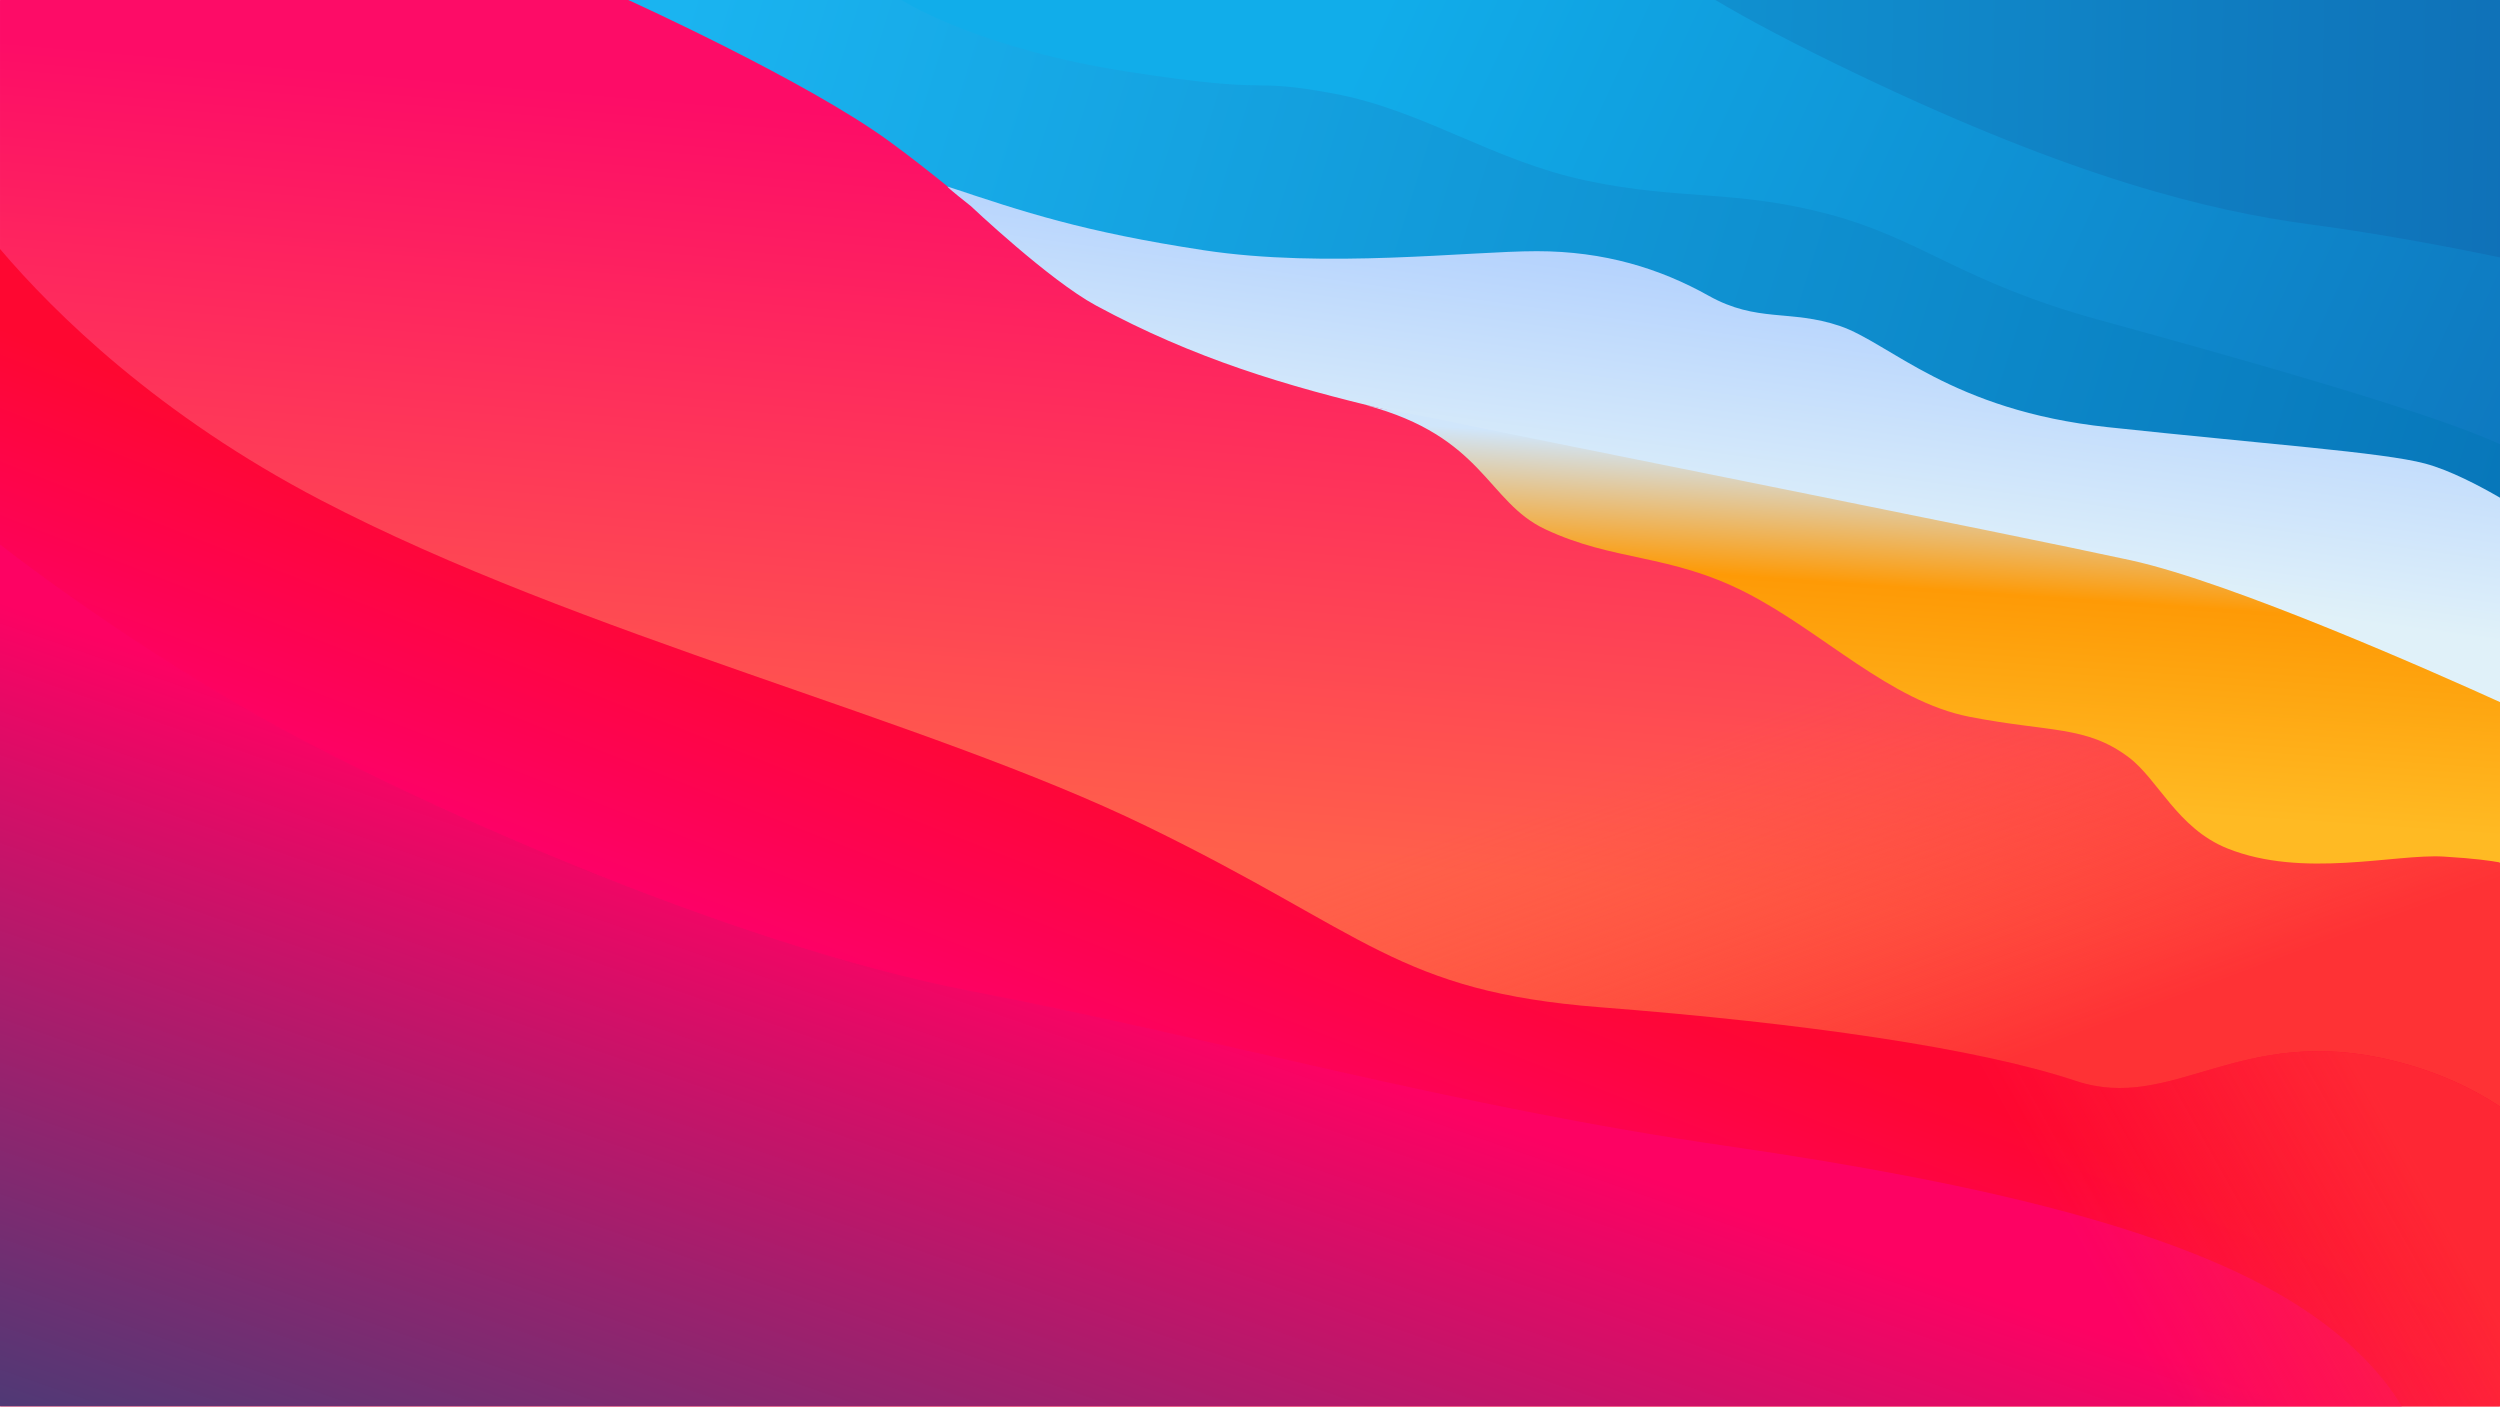
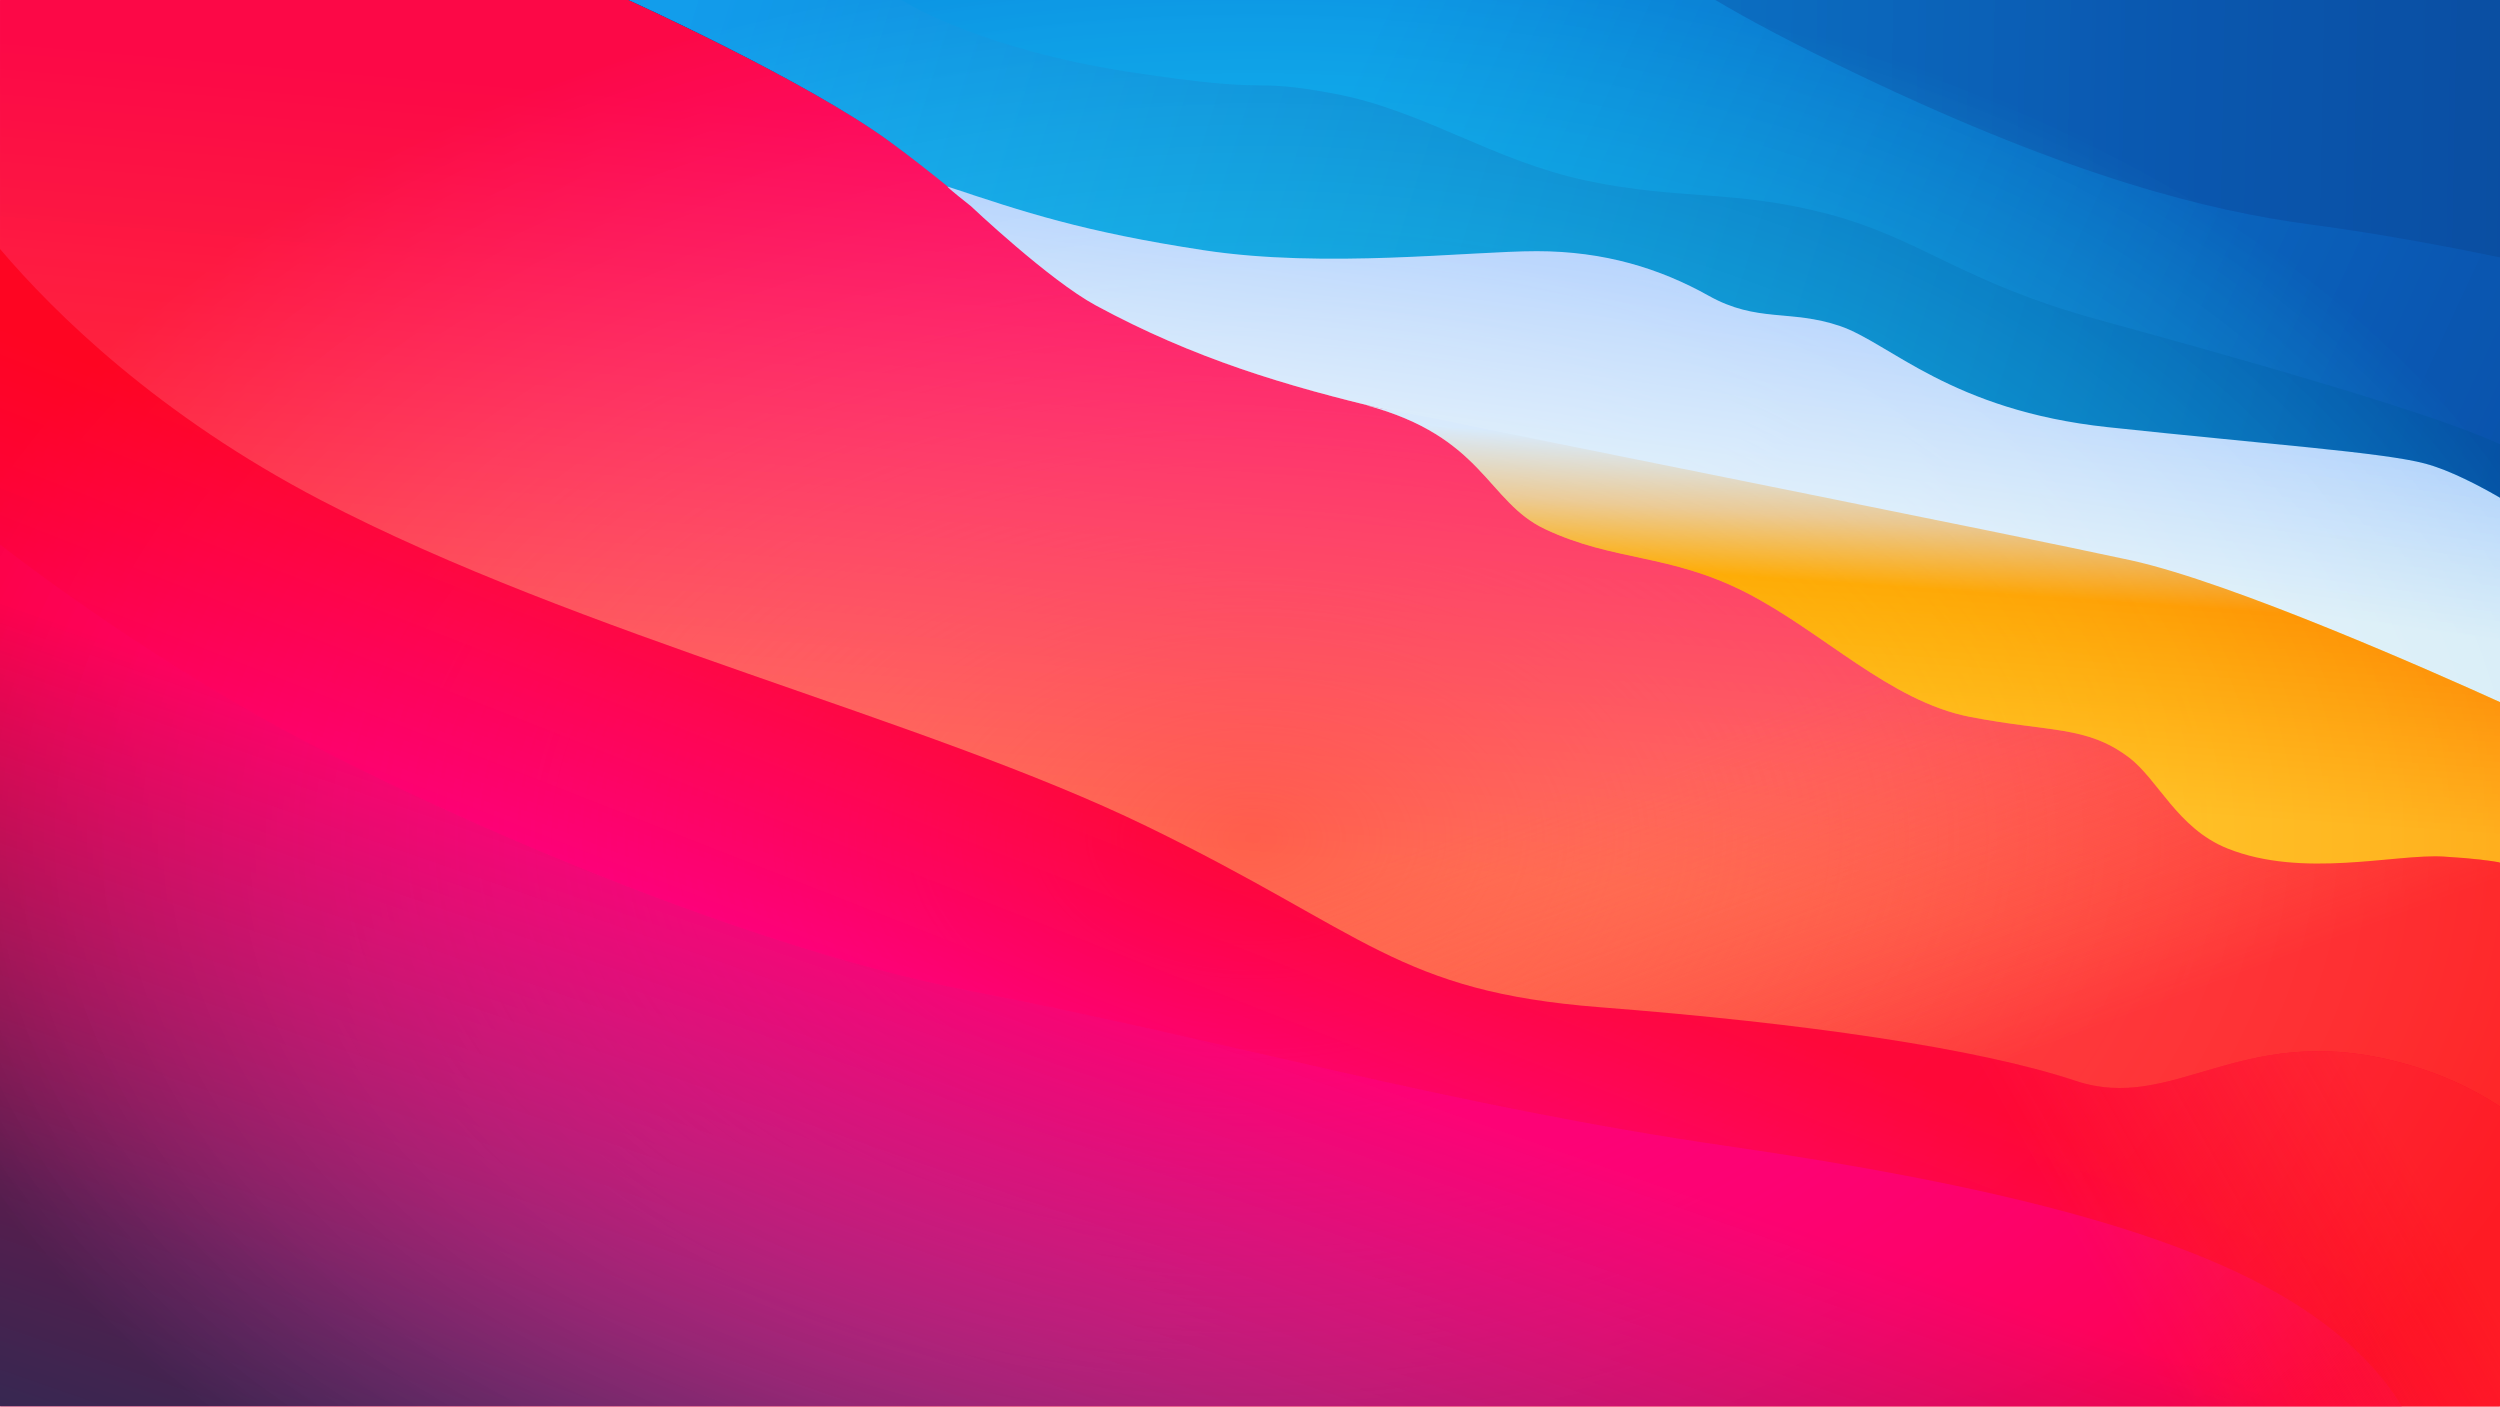
<svg xmlns="http://www.w3.org/2000/svg" xmlns:xlink="http://www.w3.org/1999/xlink" width="1920" height="1080" viewBox="0 0 508 285.75" version="1.1" id="svg8">
  <defs id="defs2">
    <linearGradient id="linearGradient1113">
      <stop style="stop-color:#ffffff;stop-opacity:1" offset="0" id="stop1109" />
      <stop style="stop-color:#000000;stop-opacity:1" offset="1" id="stop1111" />
    </linearGradient>
    <linearGradient id="linearGradient884">
      <stop style="stop-color:#fe3235;stop-opacity:1;" offset="0" id="stop880" />
      <stop style="stop-color:#fe3235;stop-opacity:0" offset="1" id="stop882" />
    </linearGradient>
    <linearGradient id="linearGradient993">
      <stop id="stop989" offset="0" style="stop-color:#fe3235;stop-opacity:1" />
      <stop id="stop991" offset="1" style="stop-color:#ff5637;stop-opacity:0" />
    </linearGradient>
    <linearGradient id="linearGradient981">
      <stop style="stop-color:#493b76;stop-opacity:1" offset="0" id="stop977" />
      <stop style="stop-color:#fd0263;stop-opacity:1" offset="1" id="stop979" />
    </linearGradient>
    <linearGradient id="linearGradient920">
      <stop style="stop-color:#fd0168;stop-opacity:1" offset="0" id="stop916" />
      <stop style="stop-color:#fe0731;stop-opacity:1" offset="1" id="stop918" />
    </linearGradient>
    <linearGradient id="linearGradient912">
      <stop style="stop-color:#0f70b7;stop-opacity:1" offset="0" id="stop908" />
      <stop style="stop-color:#1092d1;stop-opacity:1" offset="1" id="stop910" />
    </linearGradient>
    <linearGradient id="linearGradient904">
      <stop style="stop-color:#0d73bb;stop-opacity:1" offset="0" id="stop900" />
      <stop style="stop-color:#11adea;stop-opacity:1" offset="1" id="stop902" />
    </linearGradient>
    <linearGradient id="linearGradient896">
      <stop style="stop-color:#0776b9;stop-opacity:1" offset="0" id="stop892" />
      <stop style="stop-color:#1ab4f0;stop-opacity:1" offset="1" id="stop894" />
    </linearGradient>
    <linearGradient id="linearGradient883">
      <stop style="stop-color:#e0f1f9;stop-opacity:1" offset="0" id="stop879" />
      <stop style="stop-color:#b1d0fe;stop-opacity:1" offset="1" id="stop881" />
    </linearGradient>
    <linearGradient id="linearGradient875">
      <stop style="stop-color:#ffba23;stop-opacity:1" offset="0" id="stop871" />
      <stop id="stop1010" offset="0.618" style="stop-color:#fe9a06;stop-opacity:1" />
      <stop style="stop-color:#d0e6fb;stop-opacity:1" offset="1" id="stop873" />
    </linearGradient>
    <linearGradient id="linearGradient867">
      <stop style="stop-color:#ff604b;stop-opacity:1" offset="0" id="stop863" />
      <stop style="stop-color:#fd0c67;stop-opacity:1" offset="1" id="stop865" />
    </linearGradient>
    <linearGradient xlink:href="#linearGradient875" id="linearGradient877" x1="182.641" y1="128.457" x2="188.925" y2="37.452" gradientUnits="userSpaceOnUse" gradientTransform="translate(1166.3,-456.5031)" />
    <linearGradient xlink:href="#linearGradient883" id="linearGradient885" x1="130.783" y1="57.603" x2="141.188" y2="-17.656" gradientUnits="userSpaceOnUse" gradientTransform="matrix(3.779528,0,0,3.779528,4408.061,-1725.366)" />
    <linearGradient xlink:href="#linearGradient896" id="linearGradient898" x1="1317.594" y1="194.895" x2="-550.495" y2="-387.512" gradientUnits="userSpaceOnUse" gradientTransform="translate(1267.267,330.0105)" />
    <linearGradient xlink:href="#linearGradient904" id="linearGradient906" x1="379.437" y1="46.942" x2="48.459" y2="-107.12" gradientUnits="userSpaceOnUse" gradientTransform="matrix(3.779528,0,0,3.779528,1267.266,330.0133)" />
    <linearGradient xlink:href="#linearGradient912" id="linearGradient914" x1="352.321" y1="-62.434" x2="118.901" y2="-66.848" gradientUnits="userSpaceOnUse" gradientTransform="translate(1166.3,-456.5031)" />
    <linearGradient xlink:href="#linearGradient920" id="linearGradient922" x1="-9.904" y1="216.107" x2="19.694" y2="140.661" gradientUnits="userSpaceOnUse" gradientTransform="translate(1166.3,-456.5031)" />
    <linearGradient xlink:href="#linearGradient867" id="linearGradient965" gradientUnits="userSpaceOnUse" x1="-43.428" y1="140.2" x2="-26.875" y2="-49.675" gradientTransform="translate(1166.3,-456.5031)" />
    <linearGradient xlink:href="#linearGradient981" id="linearGradient983" x1="3553.76" y1="-441.58" x2="3818.895" y2="-1203.467" gradientUnits="userSpaceOnUse" />
    <linearGradient xlink:href="#linearGradient993" id="linearGradient987" gradientUnits="userSpaceOnUse" gradientTransform="translate(1166.3,-456.5031)" x1="166.314" y1="215.823" x2="127.543" y2="111.195" />
    <linearGradient xlink:href="#linearGradient884" id="linearGradient886" x1="1476.021" y1="-245.546" x2="1397.335" y2="-201.124" gradientUnits="userSpaceOnUse" />
    <filter height="1.076" width="1.043" y="-0.038" x="-0.021" style="color-interpolation-filters:sRGB" id="filter1045">
      <feGaussianBlur stdDeviation="6 6" result="blur" id="feGaussianBlur1039" />
      <feColorMatrix values="1 0 0 0 0 0 1 0 0 0 0 0 1 0 0 0 0 0 50 0 " result="colormatrix" id="feColorMatrix1041" />
      <feComposite in="colormatrix" in2="SourceGraphic" operator="in" id="feComposite1043" />
    </filter>
    <mask maskUnits="userSpaceOnUse" id="mask3514">
      <rect style="fill:url(#linearGradient3518);fill-opacity:1;stroke-width:0.397;stroke-linecap:round;stroke-linejoin:round;paint-order:fill markers stroke" id="rect3516" width="677.333" height="381" x="831.002" y="-543.819" rx="0.529" ry="0.265" />
    </mask>
    <linearGradient xlink:href="#linearGradient1113" id="linearGradient3518" gradientUnits="userSpaceOnUse" gradientTransform="translate(0,-1.1458334e-5)" x1="994.892" y1="-353.319" x2="1116.198" y2="-402.711" />
    <linearGradient xlink:href="#linearGradient867" id="linearGradient941" gradientUnits="userSpaceOnUse" gradientTransform="translate(1166.3,-456.5031)" x1="-43.428" y1="140.2" x2="-26.875" y2="-49.675" />
    <linearGradient xlink:href="#linearGradient993" id="linearGradient943" gradientUnits="userSpaceOnUse" gradientTransform="translate(1166.3,-456.5031)" x1="166.314" y1="215.823" x2="127.543" y2="111.195" />
    <linearGradient xlink:href="#linearGradient920" id="linearGradient945" gradientUnits="userSpaceOnUse" gradientTransform="translate(1166.3,-456.5031)" x1="-9.904" y1="216.107" x2="19.694" y2="140.661" />
    <linearGradient xlink:href="#linearGradient896" id="linearGradient947" gradientUnits="userSpaceOnUse" gradientTransform="translate(1267.267,330.0105)" x1="1317.594" y1="194.895" x2="-550.495" y2="-387.512" />
    <linearGradient xlink:href="#linearGradient883" id="linearGradient949" gradientUnits="userSpaceOnUse" gradientTransform="matrix(3.779528,0,0,3.779528,4408.061,-1725.366)" x1="130.783" y1="57.603" x2="141.188" y2="-17.656" />
    <linearGradient xlink:href="#linearGradient904" id="linearGradient951" gradientUnits="userSpaceOnUse" gradientTransform="matrix(3.779528,0,0,3.779528,1267.266,330.0133)" x1="379.437" y1="46.942" x2="48.459" y2="-107.12" />
    <linearGradient xlink:href="#linearGradient912" id="linearGradient953" gradientUnits="userSpaceOnUse" gradientTransform="translate(1166.3,-456.5031)" x1="352.321" y1="-62.434" x2="118.901" y2="-66.848" />
    <linearGradient xlink:href="#linearGradient875" id="linearGradient955" gradientUnits="userSpaceOnUse" gradientTransform="translate(1166.3,-456.5031)" x1="182.641" y1="128.457" x2="188.925" y2="37.452" />
    <linearGradient xlink:href="#linearGradient981" id="linearGradient957" gradientUnits="userSpaceOnUse" x1="3553.76" y1="-441.58" x2="3818.895" y2="-1203.467" />
    <linearGradient xlink:href="#linearGradient884" id="linearGradient959" gradientUnits="userSpaceOnUse" x1="1476.021" y1="-245.546" x2="1397.335" y2="-201.124" />
+     <radialGradient xlink:href="#linearGradient1105" id="radialGradient1107" cx="962.003" cy="698.778" fx="962.003" fy="698.778" r="960" gradientTransform="matrix(0.29195,0,0,0.1864614,804.7297,-503.76)" gradientUnits="userSpaceOnUse" />
+     <linearGradient id="linearGradient1105">
+       <stop style="stop-color:#ffffff;stop-opacity:0" offset="0" id="stop1101" />
+       <stop style="stop-color:#585858;stop-opacity:1" offset="1" id="stop1103" />
+     </linearGradient>
  </defs>
  <g id="layer1">
    <g id="g1021" transform="translate(-831.0016,543.8184)">
      <g id="g939" transform="matrix(0.7499998,0,0,0.7499998,207.7507,-135.9549)">
        <g id="g884">
          <rect ry="0.08" y="-543.819" x="831.002" height="381" width="677.333" id="rect24" style="fill:url(#linearGradient941);fill-opacity:1;stroke-width:0.293;stroke-linecap:round;stroke-linejoin:round;paint-order:stroke fill markers" />
          <rect style="fill:url(#linearGradient943);fill-opacity:1;stroke-width:0.293;stroke-linecap:round;stroke-linejoin:round;paint-order:stroke fill markers" id="rect985" width="677.333" height="381" x="831.002" y="-543.819" ry="0.08" />
          <path d="m 831.002,-476.358 v 313.42 c 0,0.066 0.054,0.119 0.12,0.119 h 677.094 c 0.066,0 0.12,-0.053 0.12,-0.119 v -81.087 c -7.396,-4.915 -16.821,-9.411 -28.73,-12.375 -41.892,-10.428 -59.805,14.251 -86.238,5.413 -26.433,-8.838 -73.685,-15.642 -128.761,-19.928 -55.076,-4.286 -63.176,-19.999 -123.003,-49.078 -59.827,-29.079 -153.23,-51.571 -223.648,-88.306 -44.008,-22.957 -72.083,-50.574 -86.953,-68.06 z" style="fill:url(#linearGradient945);fill-opacity:1;stroke:none;stroke-width:0.265px;stroke-linecap:butt;stroke-linejoin:miter;stroke-opacity:1" id="path861" />
          <path transform="matrix(0.2645833,0,0,0.2645833,831.0016,-543.8184)" d="m 643.352,0 c 4.48,2.034 182.414,82.968 266.611,144.246 20.311,14.782 40.694,30.758 60.535,46.842 0.038,0.004 0.037,1.4e-4 0.049,0.008 C 1465.48,406.263 1803.731,507.317 2559.998,591.469 V 0.43 C 2559.988,0.197 2559.805,0.012 2559.572,0 Z" style="fill:url(#linearGradient947);fill-opacity:1;stroke:none;stroke-width:1px;stroke-linecap:butt;stroke-linejoin:miter;stroke-opacity:1" id="path28" />
          <path transform="scale(0.2645833)" d="m 4111.125,-1864.32 v 0 c -1.344,0.258 23.713,19.906 23.713,19.906 0,0 80.148,75.846 128.119,101.814 100.96,54.653 194.926,82.564 299.195,107.26 54.699,11.428 144.73,85.936 180.828,97.576 400.055,99.37 661.2,173.731 957.814,365.551 v -164.229 c -3.959,-1.797 -8.494,-3.85 -13.545,-6.123 5.047,2.271 9.584,4.323 13.545,6.121 v -209.279 c -20.952,-12.17 -51.449,-28.241 -76.848,-35.004 -43.324,-11.536 -164.585,-20.034 -325.027,-37.262 -160.442,-17.228 -223.003,-86.187 -273.902,-103.516 -50.899,-17.328 -84.668,-3.112 -134.502,-31.008 -49.834,-27.896 -106.863,-45.646 -176.004,-45.646 -69.141,0 -216.495,18.009 -340.85,-0.949 -124.354,-18.958 -184.323,-39.172 -262.322,-65.176 -0.098,-0.034 -0.169,-0.047 -0.215,-0.039 z m 1191.975,378.465 c 7.11,1.506 13.758,2.925 19.383,4.15 3.248,0.708 6.601,1.484 10.051,2.326 -3.449,-0.842 -6.803,-1.619 -10.051,-2.326 -5.532,-1.205 -12.52,-2.69 -19.383,-4.15 z" style="fill:url(#linearGradient949);fill-opacity:1;stroke:none;stroke-width:1px;stroke-linecap:butt;stroke-linejoin:miter;stroke-opacity:1" id="path859" />
          <path id="path857" style="fill:url(#linearGradient951);fill-opacity:1;stroke:none;stroke-width:1px;stroke-linecap:butt;stroke-linejoin:miter;stroke-opacity:1" d="m 923.111,0 c 8.125,5.078 83.98,50.523 231.85,73.447 156.744,24.3 118.345,5.314 210.227,22.279 91.882,16.965 163.11,68.987 259.772,89.33 96.662,20.343 151.638,8.84 247.398,34.232 95.76,25.393 135.981,69.539 276.787,108.211 126.639,34.781 340.533,94.278 410.853,127.457 V 0.443 C 2559.992,0.198 2559.793,0 2559.547,0 Z" transform="matrix(0.2645833,0,0,0.2645833,831.0021,-543.8192)" />
          <path d="m 1295.757,-543.819 c 8.65,5.165 21.301,11.964 39.881,20.804 57.089,27.163 93.518,36.334 121.44,40.02 20.302,2.681 41.257,6.839 51.257,8.923 v -69.628 c 0,-0.066 -0.054,-0.12 -0.12,-0.12 z" style="fill:url(#linearGradient953);fill-opacity:1;stroke:none;stroke-width:0.289px;stroke-linecap:butt;stroke-linejoin:miter;stroke-opacity:1" id="path855" />
          <path d="m 1201.139,-434.036 c 31.878,8.542 32.711,26.148 48.45,33.578 18.662,8.809 33.67,6.602 54.401,17.161 20.731,10.56 39.033,29.502 60.738,33.708 21.705,4.206 31.462,2.318 42.952,10.898 8.038,6.003 13.193,19.259 26.76,24.726 20.42,8.228 45.499,1.435 58.657,2.222 8.483,0.507 13.043,1.179 15.237,1.596 v -43.453 c -16.762,-7.608 -72.578,-32.441 -100.095,-38.435 -32.589,-7.099 -156.591,-31.743 -187.546,-38.194 -4.814,-1.003 -14.659,-2.672 -19.555,-3.808 z" style="fill:url(#linearGradient955);fill-opacity:1;stroke:none;stroke-width:0.265px;stroke-linecap:butt;stroke-linejoin:miter;stroke-opacity:1" id="path890" />
          <path transform="scale(0.2645833)" d="m 3140.795,-1497.865 v 882.182 c 0,0.168 0.137,0.305 0.305,0.305 h 2458.998 c -19.361,-33.265 -59.938,-78.491 -131.934,-118.482 -108.752,-60.409 -279.875,-107.684 -559.566,-148.09 -279.692,-40.406 -521.375,-110.003 -773.311,-158.49 -251.936,-48.487 -585.811,-199.638 -733.977,-284.025 -142.597,-81.216 -252.384,-167.002 -260.516,-173.398 z" style="fill:url(#linearGradient957);fill-opacity:1;stroke:none;stroke-width:1px;stroke-linecap:butt;stroke-linejoin:miter;stroke-opacity:1" id="path959" />
          <path id="path877" style="opacity:0.75;fill:url(#linearGradient959);fill-opacity:1;stroke:none;stroke-width:0.265px;stroke-linecap:butt;stroke-linejoin:miter;stroke-opacity:1" d="m 831.002,-476.358 v 313.42 c 0,0.066 0.054,0.119 0.12,0.119 h 677.094 c 0.066,0 0.12,-0.053 0.12,-0.119 v -81.087 c -7.396,-4.915 -16.821,-9.411 -28.73,-12.375 -41.892,-10.428 -59.805,14.251 -86.238,5.413 -26.433,-8.838 -73.685,-15.642 -128.761,-19.928 -55.076,-4.286 -63.176,-19.999 -123.003,-49.078 -59.827,-29.079 -153.23,-51.571 -223.648,-88.306 -44.008,-22.957 -72.083,-50.574 -86.953,-68.06 z" />
        </g>
        <g id="g907" style="filter:url(#filter1045)" mask="url(#mask3514)">
          <rect ry="0.08" y="-543.819" x="831.002" height="381" width="677.333" id="rect886" style="fill:url(#linearGradient965);fill-opacity:1;stroke-width:0.293;stroke-linecap:round;stroke-linejoin:round;paint-order:stroke fill markers" />
          <rect style="fill:url(#linearGradient987);fill-opacity:1;stroke-width:0.293;stroke-linecap:round;stroke-linejoin:round;paint-order:stroke fill markers" id="rect888" width="677.333" height="381" x="831.002" y="-543.819" ry="0.08" />
          <path d="m 831.002,-476.358 v 313.42 c 0,0.066 0.054,0.119 0.12,0.119 h 677.094 c 0.066,0 0.12,-0.053 0.12,-0.119 v -81.087 c -7.396,-4.915 -16.821,-9.411 -28.73,-12.375 -41.892,-10.428 -59.805,14.251 -86.238,5.413 -26.433,-8.838 -73.685,-15.642 -128.761,-19.928 -55.076,-4.286 -63.176,-19.999 -123.003,-49.078 -59.827,-29.079 -153.23,-51.571 -223.648,-88.306 -44.008,-22.957 -72.083,-50.574 -86.953,-68.06 z" style="fill:url(#linearGradient922);fill-opacity:1;stroke:none;stroke-width:0.265px;stroke-linecap:butt;stroke-linejoin:miter;stroke-opacity:1" id="path891" />
          <path transform="matrix(0.2645833,0,0,0.2645833,831.0016,-543.8184)" d="m 643.352,0 c 4.48,2.034 182.414,82.968 266.611,144.246 20.311,14.782 40.694,30.758 60.535,46.842 0.038,0.004 0.037,1.4e-4 0.049,0.008 C 1465.48,406.263 1803.731,507.317 2559.998,591.469 V 0.43 C 2559.988,0.197 2559.805,0.012 2559.572,0 Z" style="fill:url(#linearGradient898);fill-opacity:1;stroke:none;stroke-width:1px;stroke-linecap:butt;stroke-linejoin:miter;stroke-opacity:1" id="path893" />
          <path transform="scale(0.2645833)" d="m 4111.125,-1864.32 v 0 c -1.344,0.258 23.713,19.906 23.713,19.906 0,0 80.148,75.846 128.119,101.814 100.96,54.653 194.926,82.564 299.195,107.26 54.699,11.428 144.73,85.936 180.828,97.576 400.055,99.37 661.2,173.731 957.814,365.551 v -164.229 c -3.959,-1.797 -8.494,-3.85 -13.545,-6.123 5.047,2.271 9.584,4.323 13.545,6.121 v -209.279 c -20.952,-12.17 -51.449,-28.241 -76.848,-35.004 -43.324,-11.536 -164.585,-20.034 -325.027,-37.262 -160.442,-17.228 -223.003,-86.187 -273.902,-103.516 -50.899,-17.328 -84.668,-3.112 -134.502,-31.008 -49.834,-27.896 -106.863,-45.646 -176.004,-45.646 -69.141,0 -216.495,18.009 -340.85,-0.949 -124.354,-18.958 -184.323,-39.172 -262.322,-65.176 -0.098,-0.034 -0.169,-0.047 -0.215,-0.039 z m 1191.975,378.465 c 7.11,1.506 13.758,2.925 19.383,4.15 3.248,0.708 6.601,1.484 10.051,2.326 -3.449,-0.842 -6.803,-1.619 -10.051,-2.326 -5.532,-1.205 -12.52,-2.69 -19.383,-4.15 z" style="fill:url(#linearGradient885);fill-opacity:1;stroke:none;stroke-width:1px;stroke-linecap:butt;stroke-linejoin:miter;stroke-opacity:1" id="path895" />
          <path id="path897" style="fill:url(#linearGradient906);fill-opacity:1;stroke:none;stroke-width:1px;stroke-linecap:butt;stroke-linejoin:miter;stroke-opacity:1" d="m 923.111,0 c 8.125,5.078 83.98,50.523 231.85,73.447 156.744,24.3 118.345,5.314 210.227,22.279 91.882,16.965 163.11,68.987 259.772,89.33 96.662,20.343 151.638,8.84 247.398,34.232 95.76,25.393 135.981,69.539 276.787,108.211 126.639,34.781 340.533,94.278 410.853,127.457 V 0.443 C 2559.992,0.198 2559.793,0 2559.547,0 Z" transform="matrix(0.2645833,0,0,0.2645833,831.0021,-543.8192)" />
          <path d="m 1295.757,-543.819 c 8.65,5.165 21.301,11.964 39.881,20.804 57.089,27.163 93.518,36.334 121.44,40.02 20.302,2.681 41.257,6.839 51.257,8.923 v -69.628 c 0,-0.066 -0.054,-0.12 -0.12,-0.12 z" style="fill:url(#linearGradient914);fill-opacity:1;stroke:none;stroke-width:0.289px;stroke-linecap:butt;stroke-linejoin:miter;stroke-opacity:1" id="path899" />
          <path d="m 1201.139,-434.036 c 31.878,8.542 32.711,26.148 48.45,33.578 18.662,8.809 33.67,6.602 54.401,17.161 20.731,10.56 39.033,29.502 60.738,33.708 21.705,4.206 31.462,2.318 42.952,10.898 8.038,6.003 13.193,19.259 26.76,24.726 20.42,8.228 45.499,1.435 58.657,2.222 8.483,0.507 13.043,1.179 15.237,1.596 v -43.453 c -16.762,-7.608 -72.578,-32.441 -100.095,-38.435 -32.589,-7.099 -156.591,-31.743 -187.546,-38.194 -4.814,-1.003 -14.659,-2.672 -19.555,-3.808 z" style="fill:url(#linearGradient877);fill-opacity:1;stroke:none;stroke-width:0.265px;stroke-linecap:butt;stroke-linejoin:miter;stroke-opacity:1" id="path901" />
          <path transform="scale(0.2645833)" d="m 3140.795,-1497.865 v 882.182 c 0,0.168 0.137,0.305 0.305,0.305 h 2458.998 c -19.361,-33.265 -59.938,-78.491 -131.934,-118.482 -108.752,-60.409 -279.875,-107.684 -559.566,-148.09 -279.692,-40.406 -521.375,-110.003 -773.311,-158.49 -251.936,-48.487 -585.811,-199.638 -733.977,-284.025 -142.597,-81.216 -252.384,-167.002 -260.516,-173.398 z" style="fill:url(#linearGradient983);fill-opacity:1;stroke:none;stroke-width:1px;stroke-linecap:butt;stroke-linejoin:miter;stroke-opacity:1" id="path903" />
          <path id="path905" style="opacity:0.75;fill:url(#linearGradient886);fill-opacity:1;stroke:none;stroke-width:0.265px;stroke-linecap:butt;stroke-linejoin:miter;stroke-opacity:1" d="m 831.002,-476.358 v 313.42 c 0,0.066 0.054,0.119 0.12,0.119 h 677.094 c 0.066,0 0.12,-0.053 0.12,-0.119 v -81.087 c -7.396,-4.915 -16.821,-9.411 -28.73,-12.375 -41.892,-10.428 -59.805,14.251 -86.238,5.413 -26.433,-8.838 -73.685,-15.642 -128.761,-19.928 -55.076,-4.286 -63.176,-19.999 -123.003,-49.078 -59.827,-29.079 -153.23,-51.571 -223.648,-88.306 -44.008,-22.957 -72.083,-50.574 -86.953,-68.06 z" />
        </g>
      </g>
+       <rect width="508" height="285.75" fill="#000000" fill-opacity="0.6" style="mix-blend-mode:overlay;fill:url(#radialGradient1107);fill-opacity:1;stroke-width:0.254" id="rect64" x="831.002" y="-543.818" />
    </g>
  </g>
</svg>
